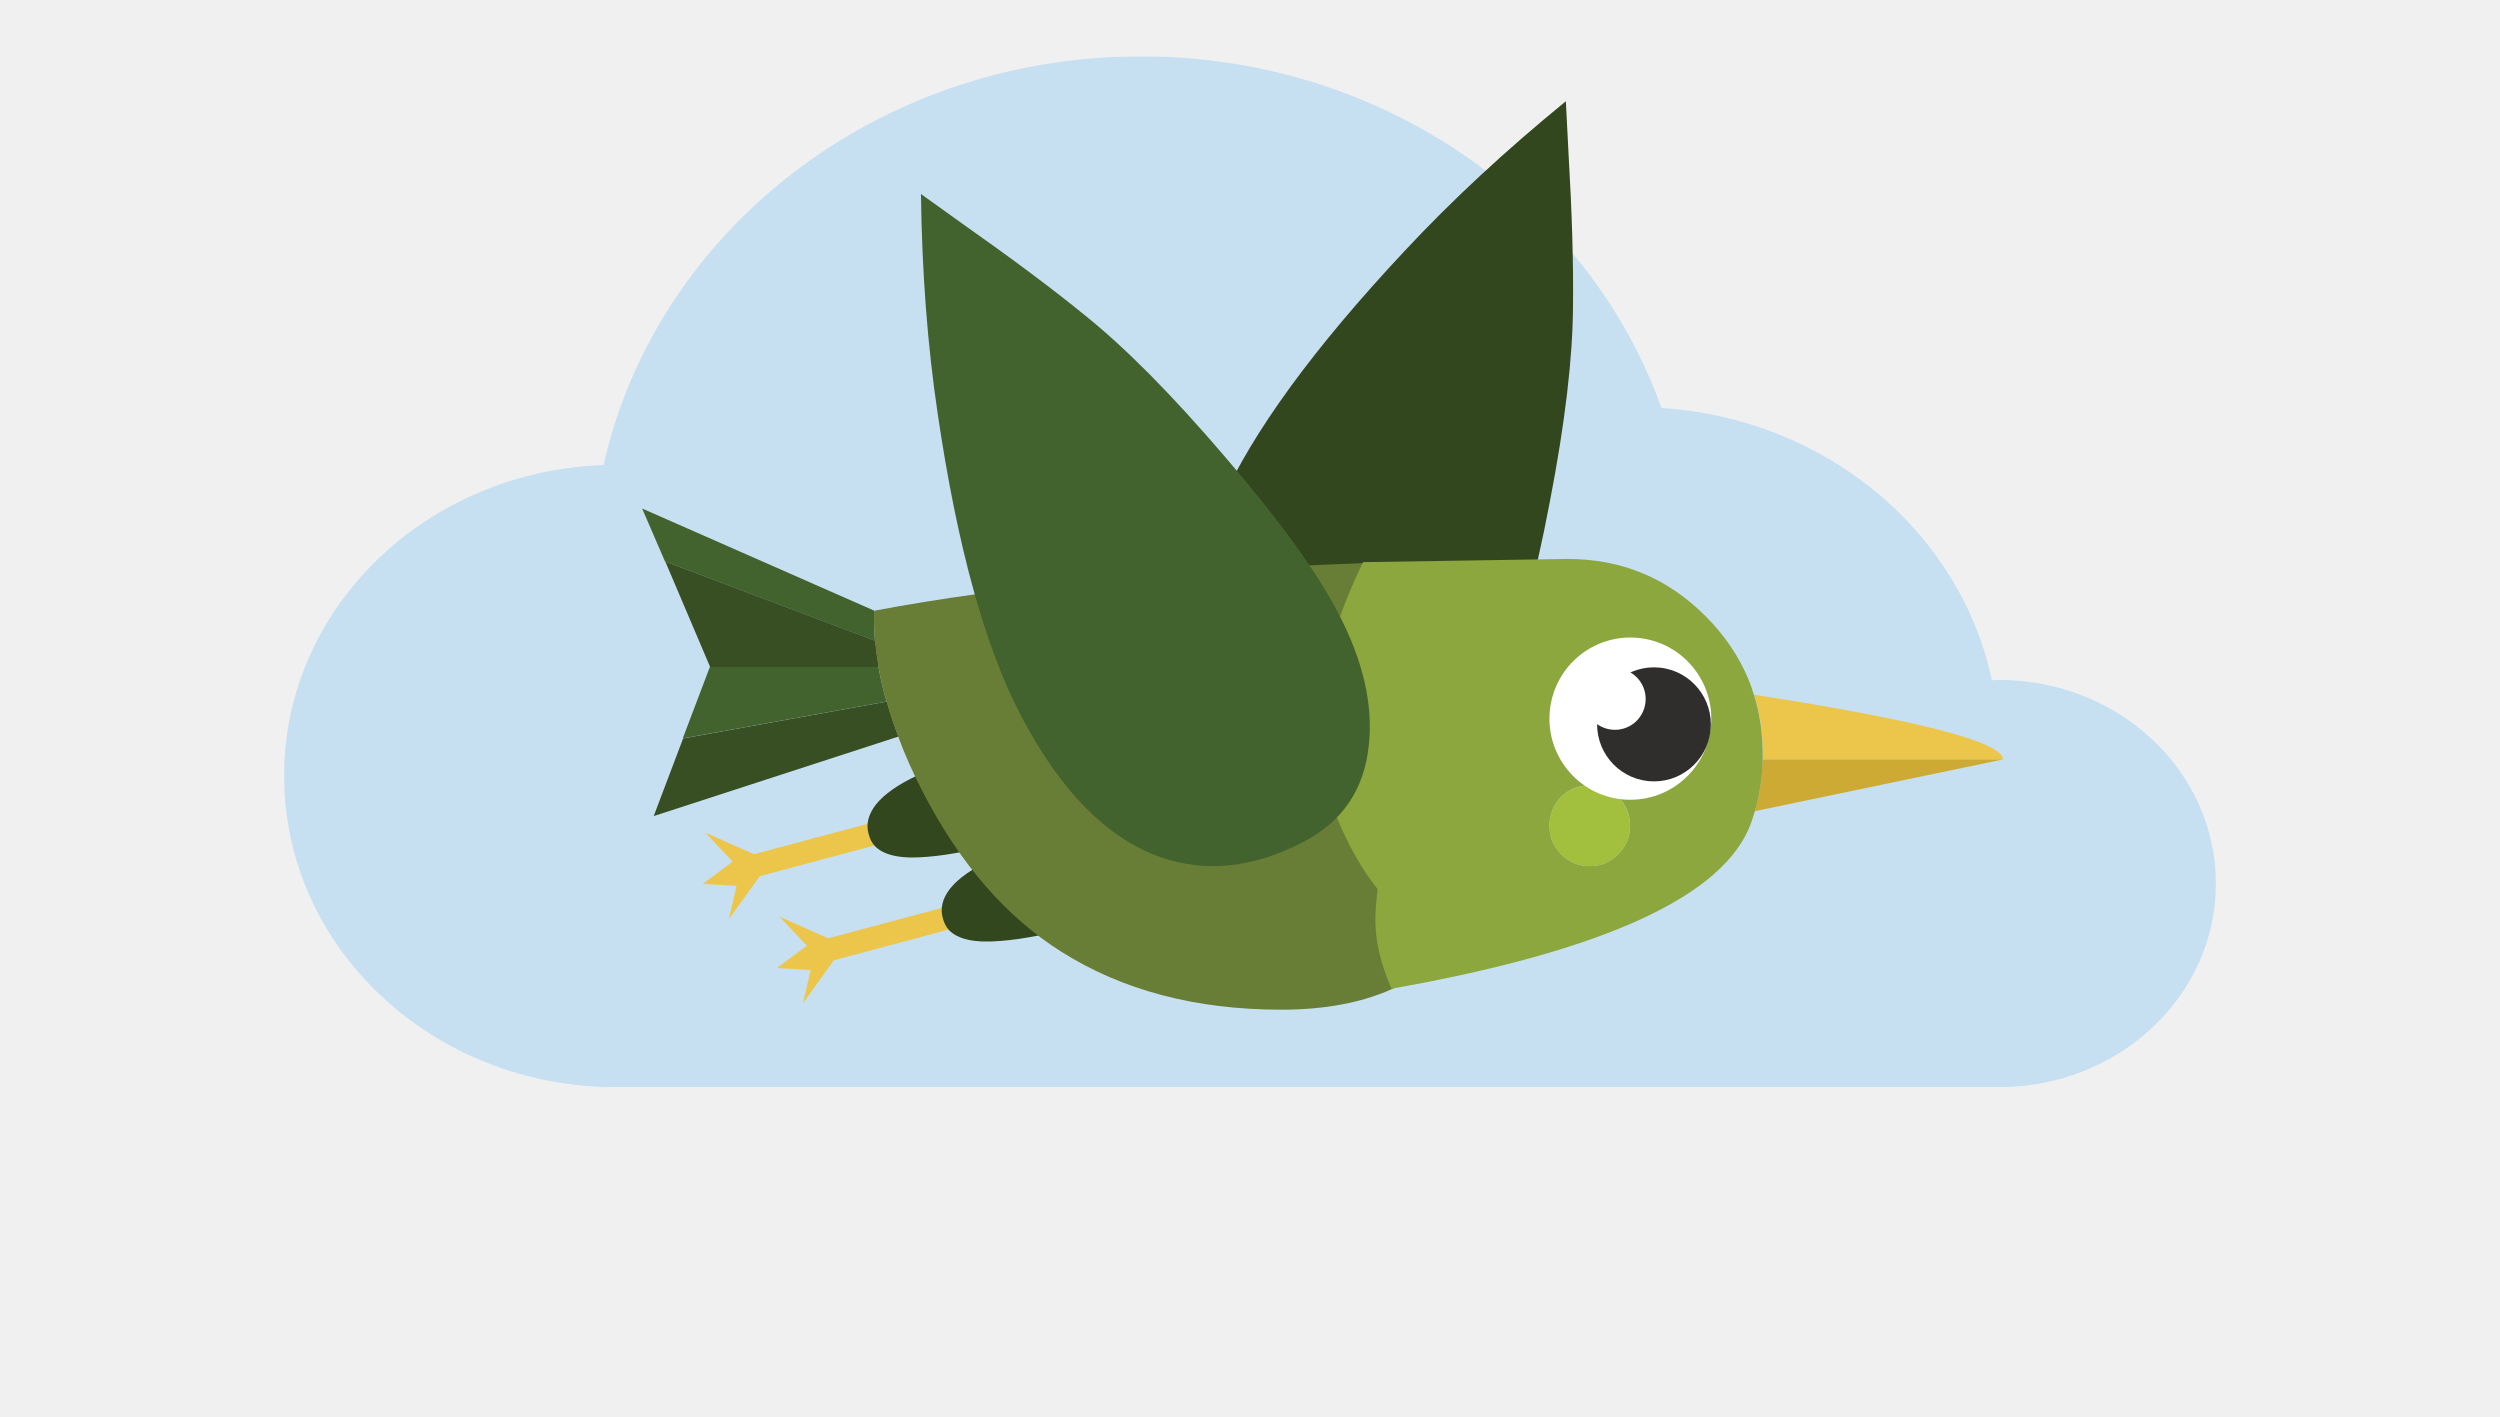
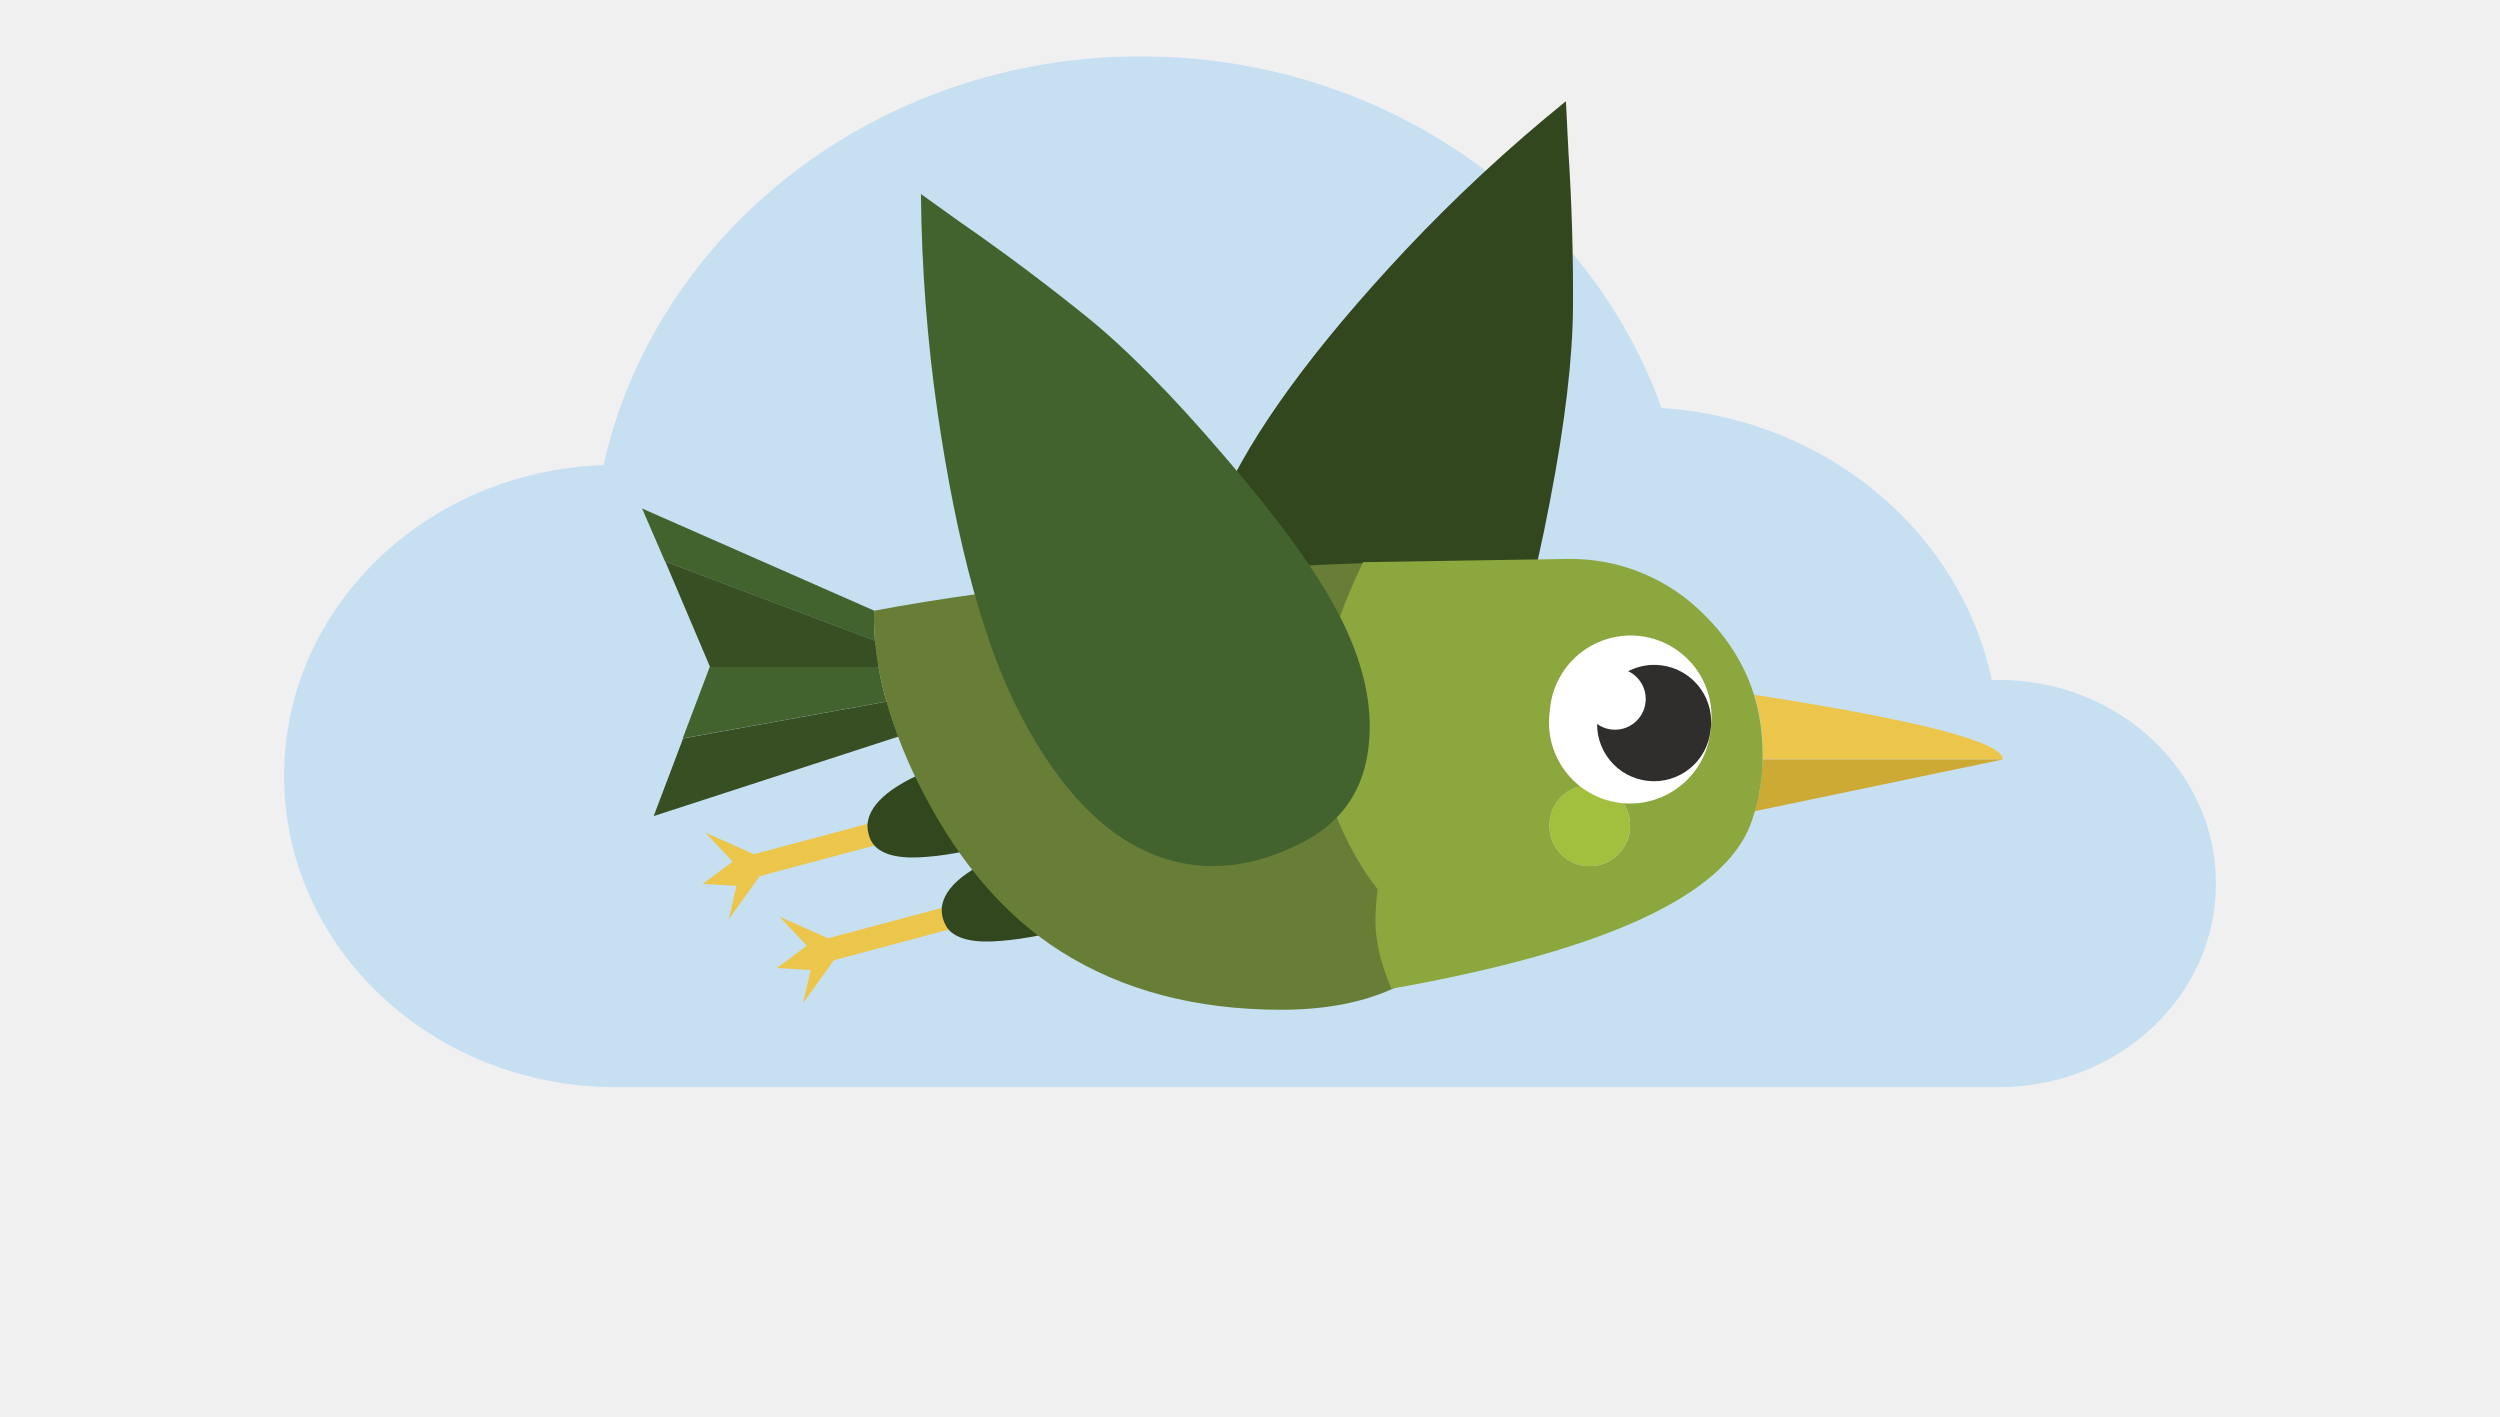
- <svg xmlns="http://www.w3.org/2000/svg" xmlns:xlink="http://www.w3.org/1999/xlink" width="30" height="17" viewBox="0 0 30 22" version="1.1">
-   <g id="Canvas" transform="translate(-4622 -238)">
-     <g id="round_world">
-       <g id="Page 1">
-         <g id="Ð§ÑÐ¾ ÑÐ°ÐºÐ¾Ðµ Ð£ÑÐ¸.ÑÑ | 768  1024">
-           <g id="What is olymp">
-             <g id="Table">
-               <g id="Page 1">
-                 <g id="Group 3">
-                   <mask id="mask0_alpha" mask-type="alpha">
-                     <g id="mask 2">
-                       <g id="Vector">
-                         <use xlink:href="#path0_fill" transform="translate(4622 238.875)" fill="#FFFFFF" />
-                       </g>
-                     </g>
-                   </mask>
-                   <g id="Fill 1" mask="url(#mask0_alpha)">
-                     <use xlink:href="#path1_fill" transform="translate(4622 238.875)" fill="#C6E0F2" />
-                   </g>
-                 </g>
-                 <g id="Fill 4">
-                   <use xlink:href="#path2_fill" transform="translate(4636.02 239.572)" fill="#33471E" />
-                 </g>
-                 <g id="Fill 6">
-                   <use xlink:href="#path3_fill" transform="translate(4628.5 250.793)" fill="#ECC64A" />
-                 </g>
-                 <g id="Fill 8">
-                   <use xlink:href="#path4_fill" transform="translate(4631.06 249.885)" fill="#33471E" />
-                 </g>
-                 <g id="Fill 10">
-                   <use xlink:href="#path5_fill" transform="translate(4627.56 245.897)" fill="#43632E" />
-                 </g>
-                 <g id="Fill 12">
-                   <use xlink:href="#path6_fill" transform="translate(4627.74 246.721)" fill="#384E23" />
-                 </g>
-                 <g id="Fill 14">
-                   <use xlink:href="#path7_fill" transform="translate(4631.16 246.746)" fill="#687E36" />
-                 </g>
-                 <g id="Fill 16">
-                   <use xlink:href="#path8_fill" transform="translate(4644.83 248.789)" fill="#ECC64A" />
-                 </g>
-                 <g id="Fill 18">
-                   <use xlink:href="#path9_fill" transform="translate(4644.84 249.794)" fill="#CDAA34" />
-                 </g>
-                 <g id="Fill 20">
-                   <use xlink:href="#path10_fill" transform="translate(4638.07 246.68)" fill="#8BA73D" />
-                 </g>
-                 <g id="Fill 22">
-                   <use xlink:href="#path11_fill" transform="translate(4641.65 250.196)" fill="#A2C03D" />
-                 </g>
-                 <g id="Fill 24">
-                   <use xlink:href="#path12_fill" transform="translate(4642.09 248.377)" fill="#FFFFFF" />
-                 </g>
-                 <g id="Fill 26">
-                   <use xlink:href="#path13_fill" transform="translate(4641.65 247.9)" fill="#FFFFFF" />
-                 </g>
-                 <g id="Fill 28">
-                   <use xlink:href="#path14_fill" transform="translate(4642.39 248.363)" fill="#2F2E2C" />
-                 </g>
-                 <g id="Fill 30">
-                   <use xlink:href="#path15_fill" transform="translate(4642.19 248.377)" fill="#FFFFFF" />
-                 </g>
-                 <g id="Fill 32">
-                   <use xlink:href="#path16_fill" transform="translate(4631.89 241.013)" fill="#43632E" />
-                 </g>
-               </g>
-             </g>
-           </g>
-         </g>
-       </g>
+ <svg xmlns="http://www.w3.org/2000/svg" xmlns:xlink="http://www.w3.org/1999/xlink" width="30" height="17" viewBox="0 0 30 22">
+   <g transform="translate(-4622 -238)">
+     <mask id="b">
+       <use xlink:href="#a" transform="translate(4622 238.875)" fill="#FFF" />
+     </mask>
+     <g mask="url(#b)">
+       <use xlink:href="#c" transform="translate(4622 238.875)" fill="#C6E0F2" />
    </g>
  </g>
+   <use xlink:href="#d" transform="translate(14.02 1.572)" fill="#33471E" />
+   <use xlink:href="#e" transform="translate(6.5 12.793)" fill="#ECC64A" />
+   <use xlink:href="#f" transform="translate(9.06 11.885)" fill="#33471E" />
+   <use xlink:href="#g" transform="translate(5.56 7.897)" fill="#43632E" />
+   <use xlink:href="#h" transform="translate(5.74 8.721)" fill="#384E23" />
+   <use xlink:href="#i" transform="translate(9.16 8.746)" fill="#687E36" />
+   <use xlink:href="#j" transform="translate(22.83 10.789)" fill="#ECC64A" />
+   <use xlink:href="#k" transform="translate(22.84 11.794)" fill="#CDAA34" />
+   <use xlink:href="#l" transform="translate(16.07 8.68)" fill="#8BA73D" />
+   <use xlink:href="#m" transform="translate(19.65 12.196)" fill="#A2C03D" />
+   <use xlink:href="#n" transform="translate(20.09 10.377)" fill="#FFF" />
+   <use xlink:href="#o" transform="translate(19.65 9.9)" fill="#FFF" />
+   <use xlink:href="#p" transform="translate(20.39 10.363)" fill="#2F2E2C" />
+   <use xlink:href="#q" transform="translate(20.19 10.377)" fill="#FFF" />
+   <use xlink:href="#r" transform="translate(9.89 3.013)" fill="#43632E" />
  <defs>
-     <path id="path0_fill" d="M 30 16.008L 30 3.37902e-09L -1.62893e-14 3.37902e-09L -1.62893e-14 16.008L 30 16.008Z" />
-     <path id="path1_fill" fill-rule="evenodd" d="M 26.631 9.684C 26.594 9.684 26.558 9.688 26.521 9.689C 26.033 7.384 23.946 5.624 21.39 5.461C 20.258 2.287 17.067 3.37902e-09 13.305 3.37902e-09C 9.201 3.37902e-09 5.774 2.722 4.961 6.347C 2.205 6.442 -1.62893e-14 8.563 -1.62893e-14 11.174C -1.62893e-14 13.844 2.306 16.008 5.151 16.008L 26.631 16.008C 28.492 16.008 30 14.593 30 12.846C 30 11.1 28.492 9.684 26.631 9.684Z" />
-     <path id="path2_fill" fill-rule="evenodd" d="M 5.926 0.799C 5.91 0.48 5.896 0.214 5.885 -2.10069e-08C 4.945 0.768 4.112 1.541 3.386 2.32C 1.968 3.834 1.016 5.141 0.528 6.239C -0.012 7.456 -0.138 8.484 0.151 9.324C 0.399 10.032 0.923 10.565 1.722 10.921C 2.341 11.198 2.939 11.153 3.514 10.787C 4.051 10.451 4.489 9.901 4.828 9.136C 5.126 8.466 5.395 7.493 5.637 6.216C 5.874 4.991 5.993 3.976 5.996 3.171C 6.004 2.527 5.981 1.736 5.926 0.799Z" />
-     <path id="path3_fill" fill-rule="evenodd" d="M 2.669 0.337C 2.63 0.29 2.601 0.234 2.584 0.171C 2.568 0.114 2.561 0.057 2.564 -2.75977e-07L 0.796 0.472L 0.04 0.136L 0.466 0.588L 8.52112e-08 0.934L 0.526 0.964L 0.406 1.482L 0.887 0.813L 2.669 0.337ZM 2.038 2.119L 3.821 1.642C 3.781 1.595 3.753 1.54 3.736 1.476C 3.72 1.419 3.713 1.363 3.716 1.306L 1.948 1.778L 1.192 1.441L 1.618 1.893L 1.152 2.24L 1.678 2.27L 1.558 2.787L 2.038 2.119Z" />
-     <path id="path4_fill" fill-rule="evenodd" d="M 0.021 1.079C 0.037 1.143 0.066 1.198 0.106 1.245C 0.246 1.399 0.52 1.458 0.927 1.421C 1.098 1.408 1.293 1.379 1.513 1.336L 1.153 -2.97679e-07C 0.418 0.271 0.034 0.574 0.001 0.909C -0.003 0.966 0.004 1.022 0.021 1.079ZM 2.079 2.726C 2.25 2.713 2.445 2.685 2.665 2.641L 2.305 1.305C 1.57 1.577 1.186 1.88 1.153 2.214C 1.149 2.271 1.156 2.328 1.173 2.385C 1.19 2.449 1.218 2.504 1.258 2.551C 1.398 2.705 1.672 2.763 2.079 2.726Z" />
-     <path id="path5_fill" fill-rule="evenodd" d="M 3.796 2.998C 3.743 2.814 3.701 2.635 3.671 2.46L 1.052 2.46L 0.631 3.57L 3.796 2.998ZM 3.616 2.054C 3.606 1.927 3.601 1.803 3.601 1.682C 3.601 1.649 3.603 1.617 3.606 1.587L -1.00149e-08 -8.91055e-08L 0.356 0.824L 3.616 2.054Z" />
-     <path id="path6_fill" fill-rule="evenodd" d="M 3.801 2.717C 3.731 2.532 3.671 2.352 3.621 2.174L 0.456 2.747L -2.22299e-07 3.952L 3.801 2.717ZM 3.496 1.637C 3.472 1.5 3.454 1.364 3.441 1.23L 0.18 -6.70031e-08L 0.876 1.637L 3.496 1.637Z" />
-     <path id="path7_fill" fill-rule="evenodd" d="M 0.195 2.149C 0.246 2.326 0.306 2.507 0.376 2.691C 0.483 2.983 0.616 3.28 0.776 3.585C 1.344 4.676 2.054 5.492 2.905 6.031C 3.857 6.633 4.997 6.934 6.326 6.934C 7.104 6.934 7.751 6.79 8.269 6.502C 8.766 6.222 9.247 5.756 9.711 5.107L 7.593 -1.65864e-07C 4.574 0.107 2.045 0.353 0.005 0.738C 0.002 0.768 7.76864e-08 0.8 7.76864e-08 0.834C 7.76864e-08 0.954 0.005 1.078 0.015 1.205C 0.028 1.339 0.047 1.474 0.07 1.612C 0.1 1.786 0.142 1.965 0.195 2.149Z" />
-     <path id="path8_fill" fill-rule="evenodd" d="M 0.135 0.929L 0.135 1.004L 3.866 1.004C 3.853 0.733 2.564 0.398 6.23763e-07 2.23112e-07C 0.09 0.291 0.135 0.601 0.135 0.929Z" />
-     <path id="path9_fill" fill-rule="evenodd" d="M 0.12 -4.59961e-08C 0.117 0.174 0.1 0.341 0.07 0.502C 0.054 0.606 0.03 0.706 7.4611e-07 0.803L 3.851 -4.59961e-08L 0.12 -4.59961e-08Z" />
-     <path id="path10_fill" fill-rule="evenodd" d="M 3.761 3.696C 3.885 3.575 4.033 3.515 4.207 3.515C 4.381 3.515 4.528 3.575 4.648 3.696C 4.771 3.82 4.833 3.969 4.833 4.143C 4.833 4.317 4.771 4.464 4.648 4.585C 4.528 4.708 4.381 4.77 4.207 4.77C 4.033 4.77 3.885 4.708 3.761 4.585C 3.641 4.464 3.581 4.317 3.581 4.143C 3.581 3.969 3.641 3.82 3.761 3.696ZM 4.968 1.697C 5.232 1.697 5.458 1.791 5.645 1.978C 5.832 2.166 5.925 2.392 5.925 2.656C 5.925 2.921 5.832 3.147 5.645 3.334C 5.458 3.522 5.232 3.615 4.968 3.615C 4.704 3.615 4.479 3.522 4.292 3.334C 4.105 3.147 4.012 2.921 4.012 2.656C 4.012 2.392 4.105 2.166 4.292 1.978C 4.479 1.791 4.704 1.697 4.968 1.697ZM 6.756 2.109C 6.73 2.022 6.699 1.938 6.666 1.858C 6.516 1.503 6.296 1.18 6.005 0.889C 5.414 0.296 4.699 -3.29538e-08 3.862 -3.29538e-08L 0.686 0.05C 0.593 0.241 0.501 0.449 0.411 0.673C 0.137 1.379 8.71783e-08 2.04 8.71783e-08 2.656C 8.71783e-08 3.192 0.137 3.744 0.411 4.313C 0.568 4.638 0.735 4.909 0.912 5.127C 0.888 5.331 0.877 5.492 0.877 5.609C 0.877 5.937 0.96 6.292 1.127 6.674C 4.439 6.088 6.3 5.231 6.711 4.102C 6.731 4.042 6.751 3.98 6.771 3.917C 6.801 3.82 6.825 3.719 6.841 3.615C 6.872 3.455 6.888 3.288 6.892 3.113L 6.892 3.038C 6.892 2.71 6.847 2.4 6.756 2.109Z" />
-     <path id="path11_fill" fill-rule="evenodd" d="M 0.626 4.55979e-07C 0.452 4.55979e-07 0.304 0.06 0.18 0.181C 0.06 0.305 4.41009e-07 0.453 4.41009e-07 0.628C 4.41009e-07 0.802 0.06 0.949 0.18 1.07C 0.304 1.194 0.452 1.255 0.626 1.255C 0.8 1.255 0.947 1.194 1.067 1.07C 1.19 0.949 1.252 0.802 1.252 0.628C 1.252 0.453 1.19 0.305 1.067 0.181C 0.947 0.06 0.8 4.55979e-07 0.626 4.55979e-07Z" />
-     <path id="path12_fill" fill-rule="evenodd" d="M 0.621 0.628C 0.714 0.534 0.826 0.487 0.957 0.487C 1.087 0.487 1.197 0.534 1.287 0.628C 1.381 0.718 1.427 0.828 1.427 0.959C 1.427 1.09 1.381 1.202 1.287 1.295C 1.197 1.386 1.087 1.431 0.957 1.431C 0.826 1.431 0.714 1.386 0.621 1.295C 0.531 1.202 0.486 1.09 0.486 0.959C 0.486 0.828 0.531 0.718 0.621 0.628ZM 1.633 0.281C 1.446 0.094 1.22 -2.8175e-07 0.957 -2.8175e-07C 0.693 -2.8175e-07 0.467 0.094 0.28 0.281C 0.093 0.469 4.69861e-07 0.695 4.69861e-07 0.959C 4.69861e-07 1.223 0.093 1.45 0.28 1.637C 0.467 1.824 0.693 1.918 0.957 1.918C 1.22 1.918 1.446 1.824 1.633 1.637C 1.82 1.45 1.913 1.223 1.913 0.959C 1.913 0.695 1.82 0.469 1.633 0.281Z" />
-     <path id="path13_fill" fill-rule="evenodd" d="M 0.007 1.132C 0.077 0.44 0.694 -0.064 1.385 0.007C 2.075 0.078 2.578 0.696 2.507 1.388C 2.436 2.081 1.819 2.584 1.129 2.513C 0.438 2.443 -0.064 1.824 0.007 1.132Z" />
-     <path id="path14_fill" fill-rule="evenodd" d="M 0.005 0.796C 0.054 0.309 0.488 -0.045 0.973 0.005C 1.458 0.054 1.812 0.489 1.762 0.976C 1.712 1.462 1.279 1.817 0.793 1.767C 0.308 1.717 -0.045 1.282 0.005 0.796Z" />
-     <path id="path15_fill" fill-rule="evenodd" d="M 0.003 0.43C 0.029 0.167 0.264 -0.025 0.526 0.003C 0.788 0.029 0.979 0.264 0.952 0.527C 0.925 0.79 0.691 0.981 0.429 0.954C 0.166 0.928 -0.024 0.693 0.003 0.43Z" />
-     <path id="path16_fill" fill-rule="evenodd" d="M 0.649 0.465C 0.39 0.279 0.174 0.124 1.81266e-07 3.5204e-08C 0.015 1.216 0.102 2.351 0.259 3.405C 0.561 5.46 0.99 7.02 1.545 8.085C 2.16 9.266 2.885 10.004 3.721 10.299C 4.428 10.544 5.17 10.464 5.946 10.058C 6.546 9.743 6.883 9.246 6.954 8.567C 7.025 7.937 6.868 7.25 6.481 6.509C 6.143 5.859 5.55 5.042 4.702 4.058C 3.892 3.112 3.174 2.387 2.547 1.884C 2.048 1.477 1.415 1.004 0.649 0.465Z" />
+     <path id="a" d="M30 16.008V0H0v16.008h30z" />
+     <path id="c" fill-rule="evenodd" d="M26.631 9.684c-.037 0-.073.004-.11.005-.488-2.305-2.575-4.065-5.13-4.228C20.257 2.287 17.066 0 13.304 0 9.2 0 5.775 2.722 4.96 6.347 2.205 6.442 0 8.563 0 11.174c0 2.67 2.306 4.834 5.151 4.834h21.48c1.86 0 3.37-1.415 3.37-3.162 0-1.746-1.51-3.162-3.37-3.162z" />
+     <path id="d" fill-rule="evenodd" d="M5.926.799L5.886 0a25.189 25.189 0 0 0-2.5 2.32C1.968 3.834 1.016 5.14.528 6.24c-.54 1.217-.666 2.245-.377 3.085.248.708.772 1.24 1.571 1.597.62.277 1.217.232 1.792-.134.537-.336.975-.886 1.314-1.65.298-.67.567-1.644.809-2.921.237-1.225.356-2.24.359-3.045A33.73 33.73 0 0 0 5.926.8z" />
+     <path id="e" fill-rule="evenodd" d="M2.67.337A.413.413 0 0 1 2.583.17.493.493 0 0 1 2.564 0L.796.472.04.136l.426.452L0 .934l.526.03-.12.518.48-.669L2.67.337zm-.632 1.782l1.783-.477a.5.5 0 0 1-.105-.337l-1.768.473-.756-.337.426.452-.466.347.526.03-.12.517.48-.668z" />
+     <path id="f" fill-rule="evenodd" d="M.02 1.08a.412.412 0 0 0 .086.165c.14.154.414.213.821.176.17-.013.366-.042.586-.085L1.153 0C.418.271.034.574 0 .909a.5.5 0 0 0 .02.17zm2.06 1.646a4.94 4.94 0 0 0 .585-.085l-.36-1.336c-.735.272-1.119.575-1.152.91a.5.5 0 0 0 .105.336c.14.154.414.212.821.175z" />
+     <path id="g" fill-rule="evenodd" d="M3.796 2.998a4.948 4.948 0 0 1-.125-.538H1.05L.63 3.57l3.165-.572zm-.18-.944a4.685 4.685 0 0 1-.015-.372c0-.033.002-.065.005-.095L0 0l.356.824 3.26 1.23z" />
+     <path id="h" fill-rule="evenodd" d="M3.801 2.717a6.437 6.437 0 0 1-.18-.543l-3.165.573L0 3.952l3.801-1.235zm-.305-1.08a5.85 5.85 0 0 1-.055-.407L.18 0l.695 1.637h2.62z" />
+     <path id="i" fill-rule="evenodd" d="M.195 2.149a7.434 7.434 0 0 0 .581 1.436c.568 1.091 1.278 1.907 2.129 2.446.952.602 2.092.904 3.42.904.779 0 1.426-.145 1.944-.433.497-.28.978-.746 1.442-1.395L7.593 0C4.574.107 2.045.353.005.738A.853.853 0 0 0 0 .834c0 .12.005.244.015.371a4.947 4.947 0 0 0 .18.944z" />
+     <path id="j" fill-rule="evenodd" d="M.135.929v.075h3.731C3.853.733 2.564.398 0 0c.09.291.135.6.135.929z" />
+     <path id="k" fill-rule="evenodd" d="M.12 0A3.038 3.038 0 0 1 0 .803L3.851 0H.121z" />
+     <path id="l" fill-rule="evenodd" d="M3.761 3.696a.615.615 0 0 1 .446-.18c.174 0 .32.06.44.18a.61.61 0 0 1 .186.447.595.595 0 0 1-.185.442.592.592 0 0 1-.44.185.608.608 0 0 1-.447-.185.602.602 0 0 1-.18-.442.62.62 0 0 1 .18-.447zm1.207-1.999a.92.92 0 0 1 .677.281c.187.188.28.414.28.678 0 .265-.093.49-.28.678a.922.922 0 0 1-.677.281.921.921 0 0 1-.676-.28.925.925 0 0 1-.28-.679c0-.264.093-.49.28-.678a.92.92 0 0 1 .676-.28zm1.788.412a2.862 2.862 0 0 0-.09-.251 3.05 3.05 0 0 0-.661-.97A2.916 2.916 0 0 0 3.862 0L.686.05a9.86 9.86 0 0 0-.275.623C.137 1.379 0 2.04 0 2.656c0 .536.137 1.088.41 1.657.158.325.325.596.502.814a4.498 4.498 0 0 0-.035.482c0 .328.083.683.25 1.065C4.439 6.088 6.3 5.23 6.711 4.102l.06-.185c.03-.097.054-.198.07-.302.03-.16.047-.327.05-.502v-.075c0-.328-.044-.638-.135-.929z" />
+     <path id="m" fill-rule="evenodd" d="M.626 0A.615.615 0 0 0 0 .628c0 .174.06.321.18.442a.607.607 0 0 0 .446.185.59.59 0 0 0 .44-.185.594.594 0 0 0 .186-.442.61.61 0 0 0-.185-.447A.598.598 0 0 0 .626 0z" />
+     <path id="n" fill-rule="evenodd" d="M.621.628a.457.457 0 0 1 .336-.14c.13 0 .24.046.33.14.094.09.14.2.14.331a.46.46 0 0 1-.14.336.45.45 0 0 1-.33.136.466.466 0 0 1-.471-.472C.486.83.53.718.62.628zM1.633.28A.92.92 0 0 0 .957 0 .92.92 0 0 0 .28.281.925.925 0 0 0 0 .96c0 .264.093.49.28.678a.921.921 0 0 0 .677.281.92.92 0 0 0 .676-.28.925.925 0 0 0 .28-.679.925.925 0 0 0-.28-.678z" />
+     <path id="o" fill-rule="evenodd" d="M.007 1.132a1.257 1.257 0 1 1 2.5.256 1.258 1.258 0 1 1-2.5-.256z" />
+     <path id="p" fill-rule="evenodd" d="M.005.796a.884.884 0 1 1 1.757.18.883.883 0 1 1-1.757-.18z" />
+     <path id="q" fill-rule="evenodd" d="M.003.43a.477.477 0 1 1 .95.095.477.477 0 0 1-.95-.095z" />
+     <path id="r" fill-rule="evenodd" d="M.649.465L0 0a25.28 25.28 0 0 0 .26 3.405c.3 2.055.73 3.615 1.284 4.68.615 1.181 1.34 1.92 2.176 2.214.707.245 1.45.165 2.225-.241.6-.315.937-.812 1.008-1.491.071-.63-.086-1.317-.473-2.058-.338-.65-.931-1.467-1.779-2.45-.81-.947-1.528-1.672-2.155-2.175A33.634 33.634 0 0 0 .649.464z" />
  </defs>
</svg>
